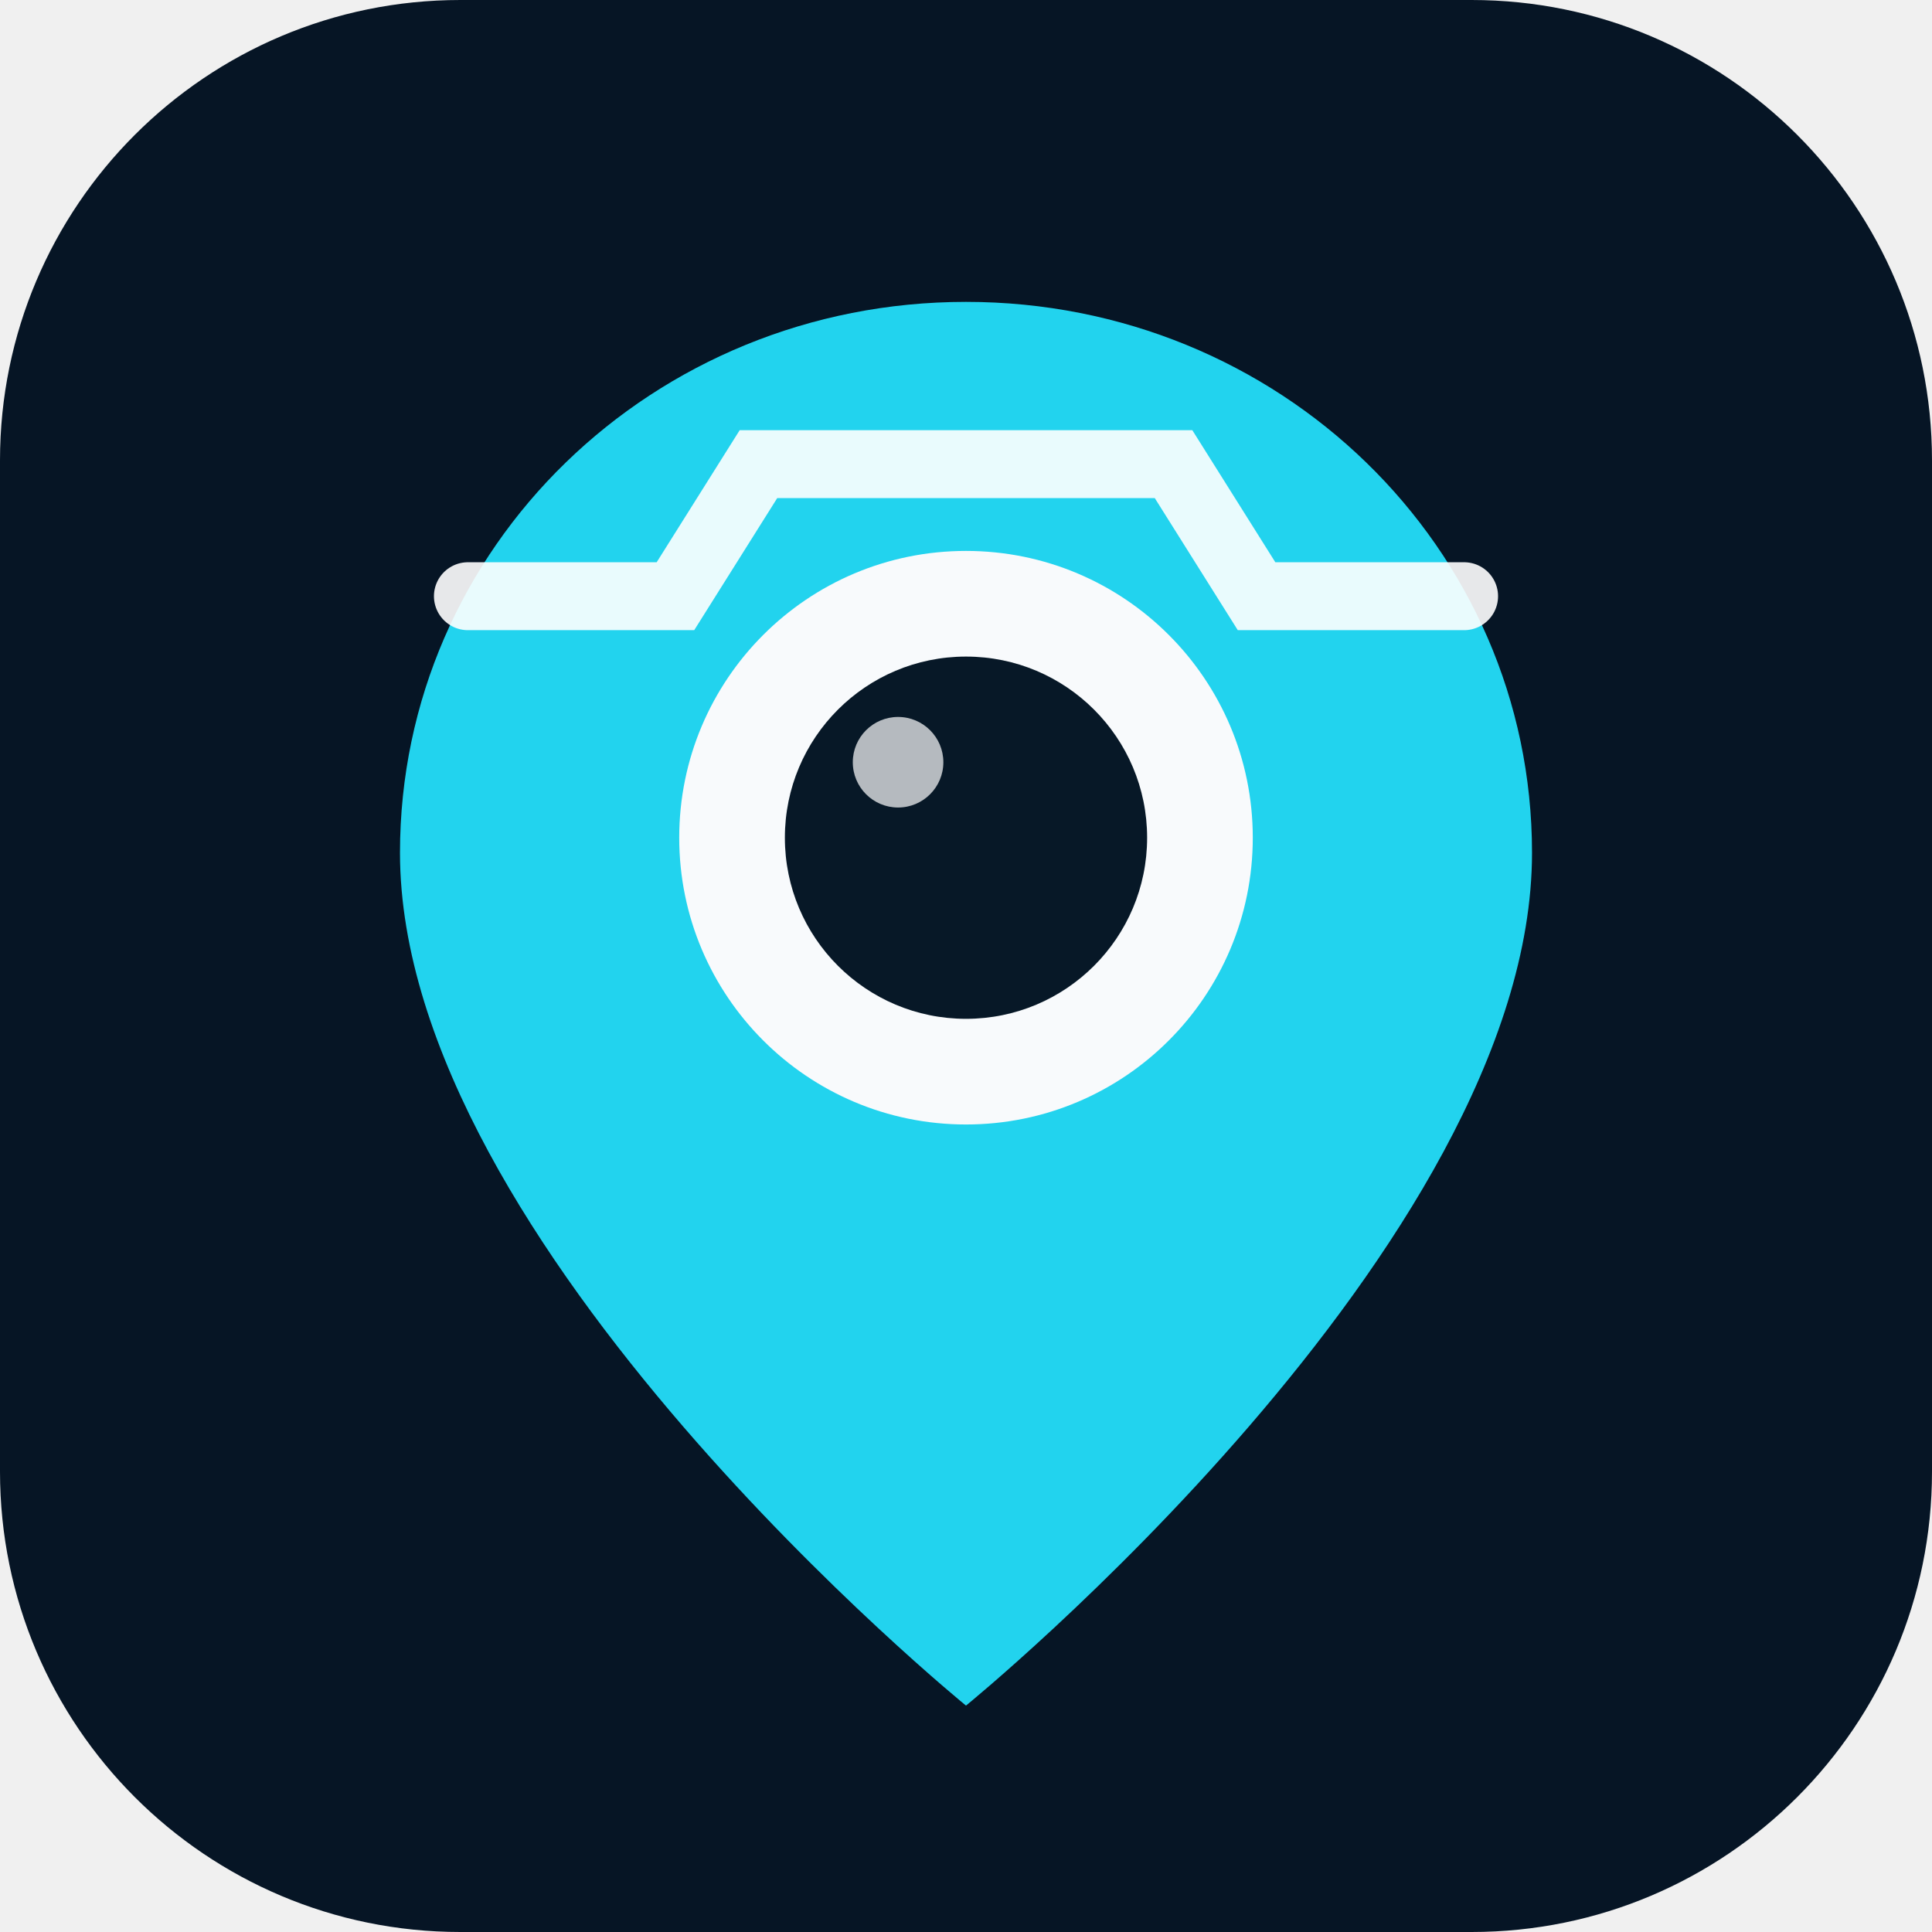
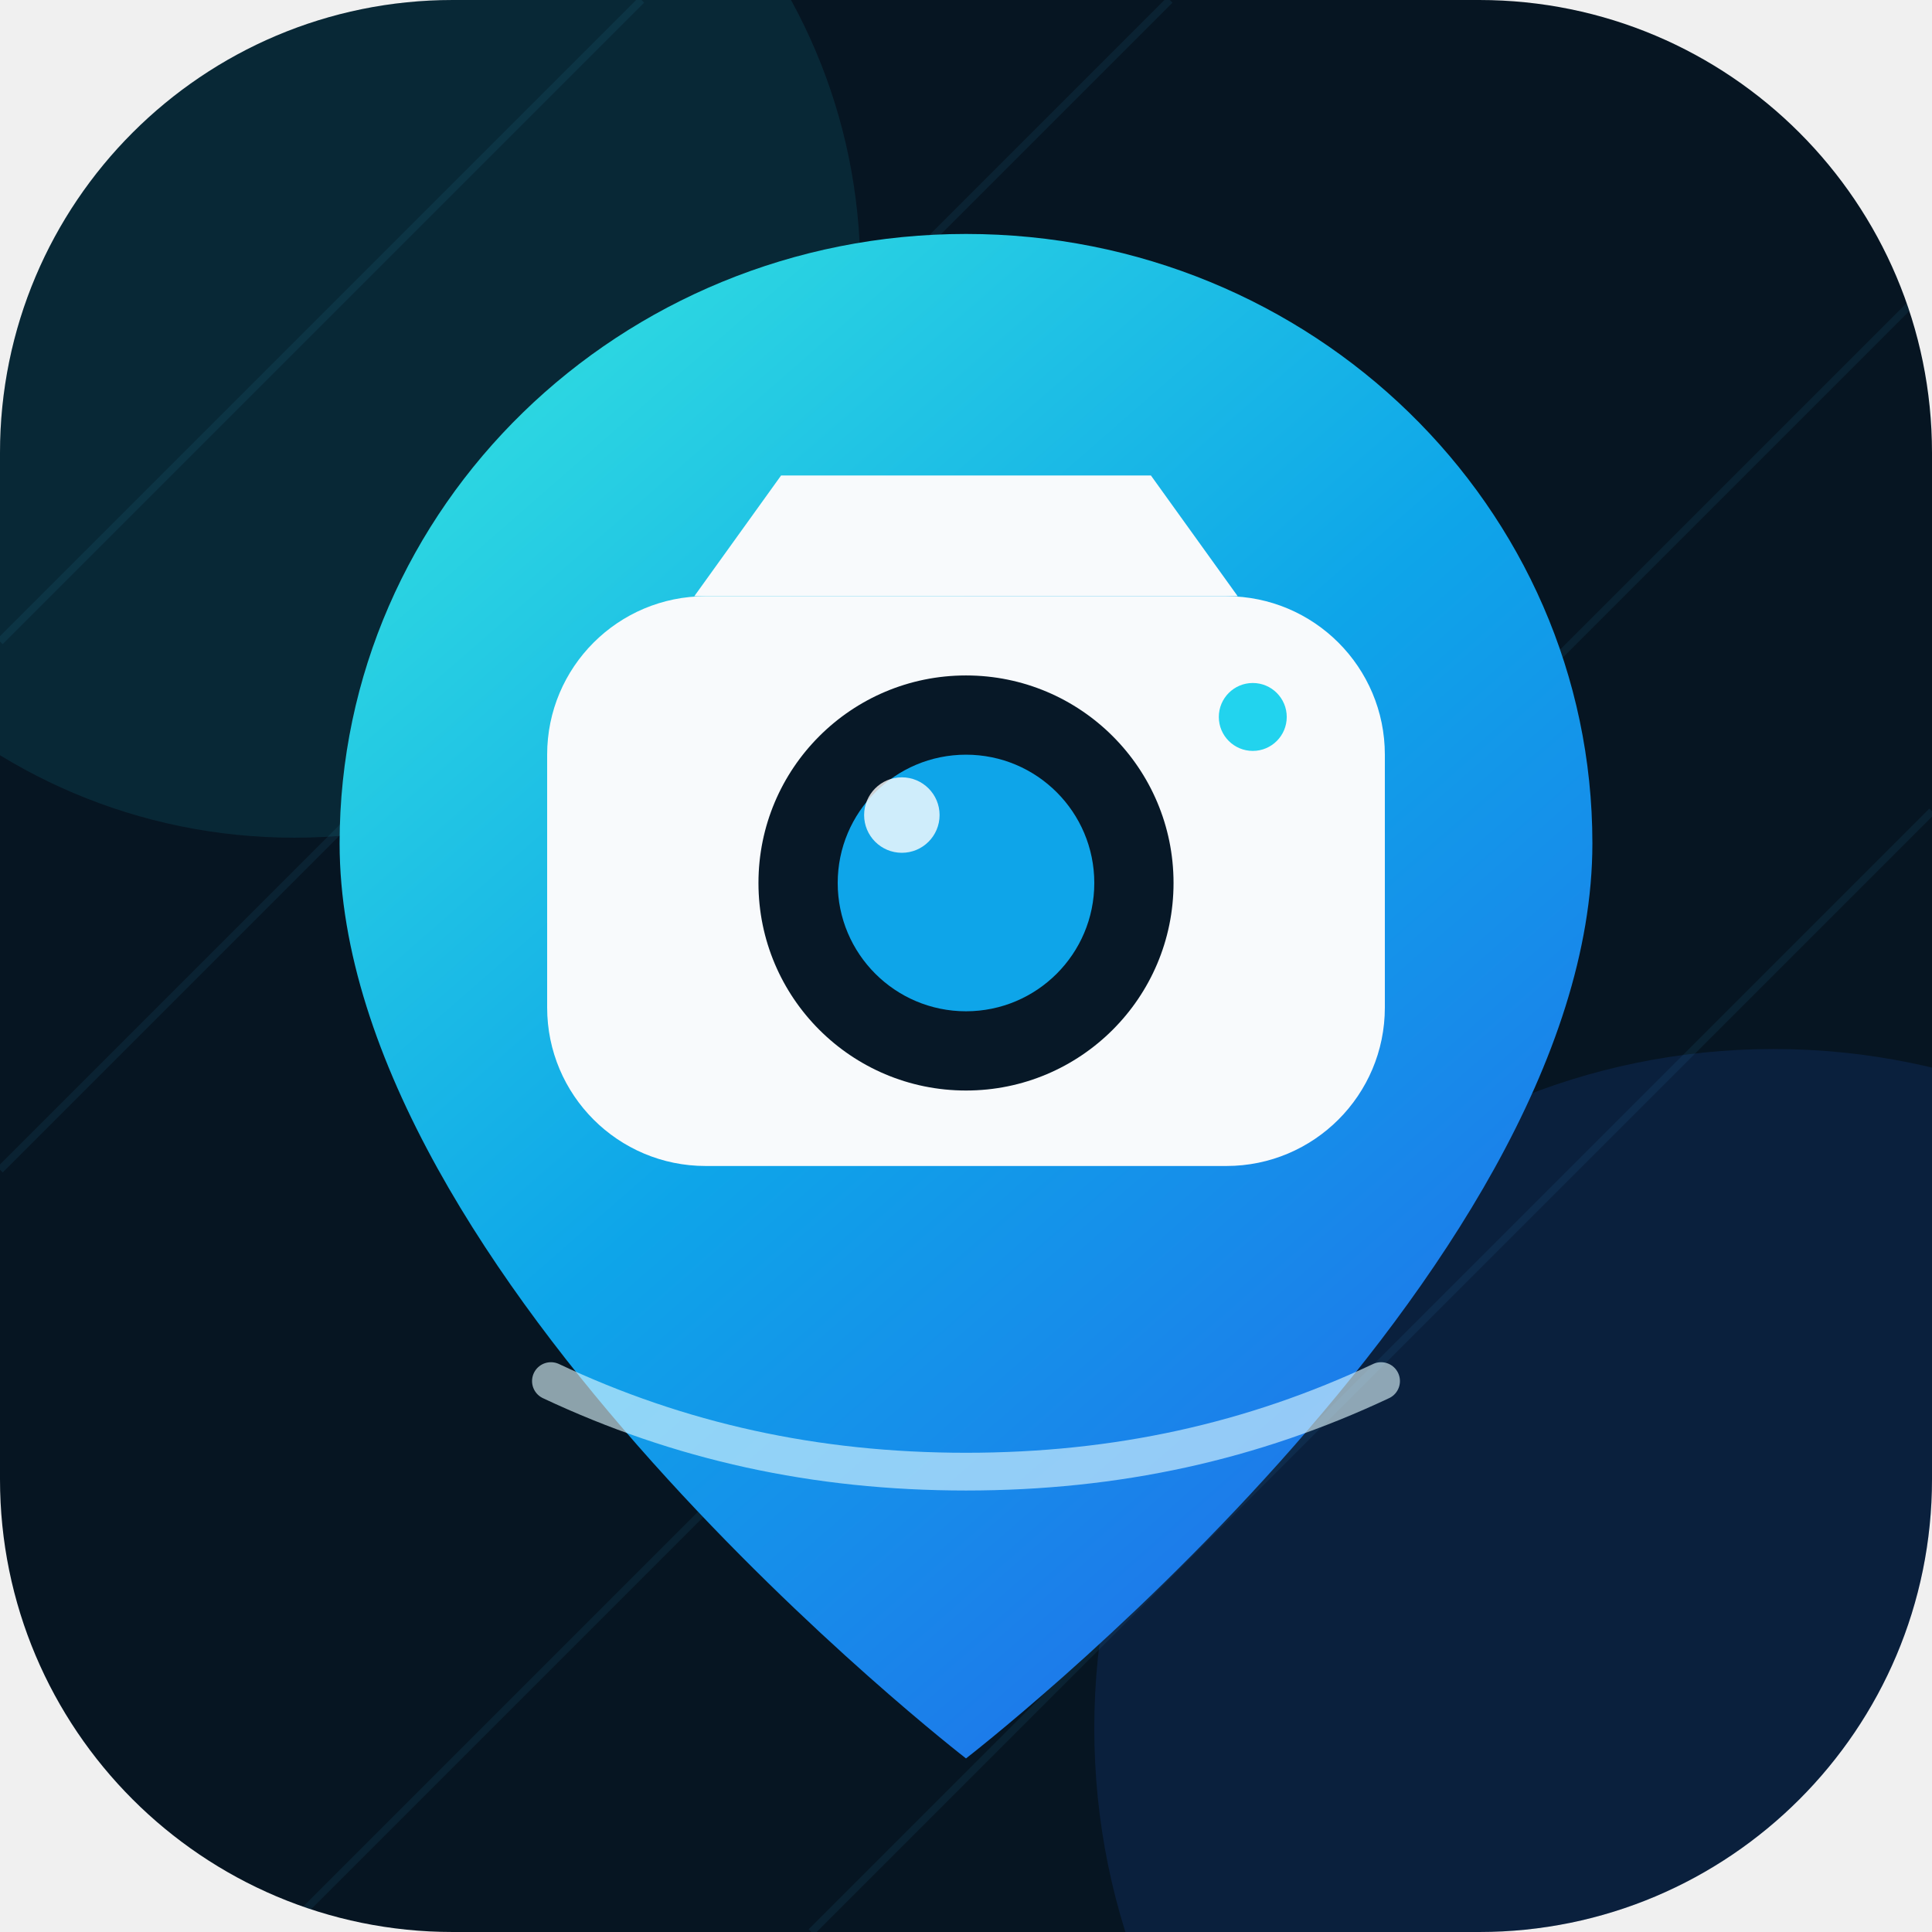
<svg xmlns="http://www.w3.org/2000/svg" viewBox="0 0 512 512">
  <defs>
-     <linearGradient id="g" x1="74" y1="40" x2="440" y2="474">
-       <stop stop-color="#22d3ee" />
-       <stop offset=".5" stop-color="#0ea5e9" />
+     <linearGradient id="g" x1="96" y1="70" x2="426" y2="448" gradientUnits="userSpaceOnUse">
+       <stop stop-color="#35e5df" />
+       <stop offset=".48" stop-color="#0ea5e9" />
      <stop offset="1" stop-color="#2563eb" />
    </linearGradient>
+     <clipPath id="c">
+       <rect width="512" height="512" rx="120" />
+     </clipPath>
  </defs>
-   <rect width="512" height="512" rx="122" fill="#061525" />
-   <path fill="url(#g)" d="M256 80c-83 0-150 65-150 146 0 104 150 226 150 226s150-122 150-226c0-81-67-146-150-146Z" />
-   <circle cx="256" cy="222" r="76" fill="#f8fafc" />
-   <circle cx="256" cy="222" r="48" fill="#071827" />
-   <circle cx="238" cy="202" r="12" fill="#fff" opacity=".7" />
-   <path d="M124 158h55l22-35h110l22 35h55" fill="none" stroke="#fff" stroke-width="18" stroke-linecap="round" opacity=".9" />
+   <rect width="512" height="512" rx="120" fill="#061522" />
+   <g clip-path="url(#c)">
+     <path d="M0 170 170 0M0 310 310 0M75 512 512 75M215 512 512 215" stroke="#38bdf8" stroke-width="2" opacity=".08" />
+     <circle cx="78" cy="72" r="150" fill="#22d3ee" opacity=".1" />
+     <circle cx="470" cy="458" r="180" fill="#2563eb" opacity=".14" />
+   </g>
+   <path fill="url(#g)" d="M256 62c-91.7 0-166 72.3-166 161.5C90 337.8 256 466 256 466s166-128.2 166-242.5C422 134.3 347.7 62 256 62Z" />
+   <rect x="145" y="158" width="222" height="151" rx="42" fill="#f8fafc" />
+   <path d="M184 158 207 126h98l23 32" fill="#f8fafc" />
+   <circle cx="256" cy="234" r="55" fill="#071827" />
+   <circle cx="256" cy="234" r="34" fill="#0ea5e9" />
+   <circle cx="239" cy="216" r="10" fill="#fff" opacity=".8" />
+   <circle cx="332" cy="190" r="9" fill="#22d3ee" />
+   <path d="M146 366c34 16 70 24 110 24s76-8 110-24" fill="none" stroke="#dff9ff" stroke-width="10" stroke-linecap="round" opacity=".62" />
</svg>
